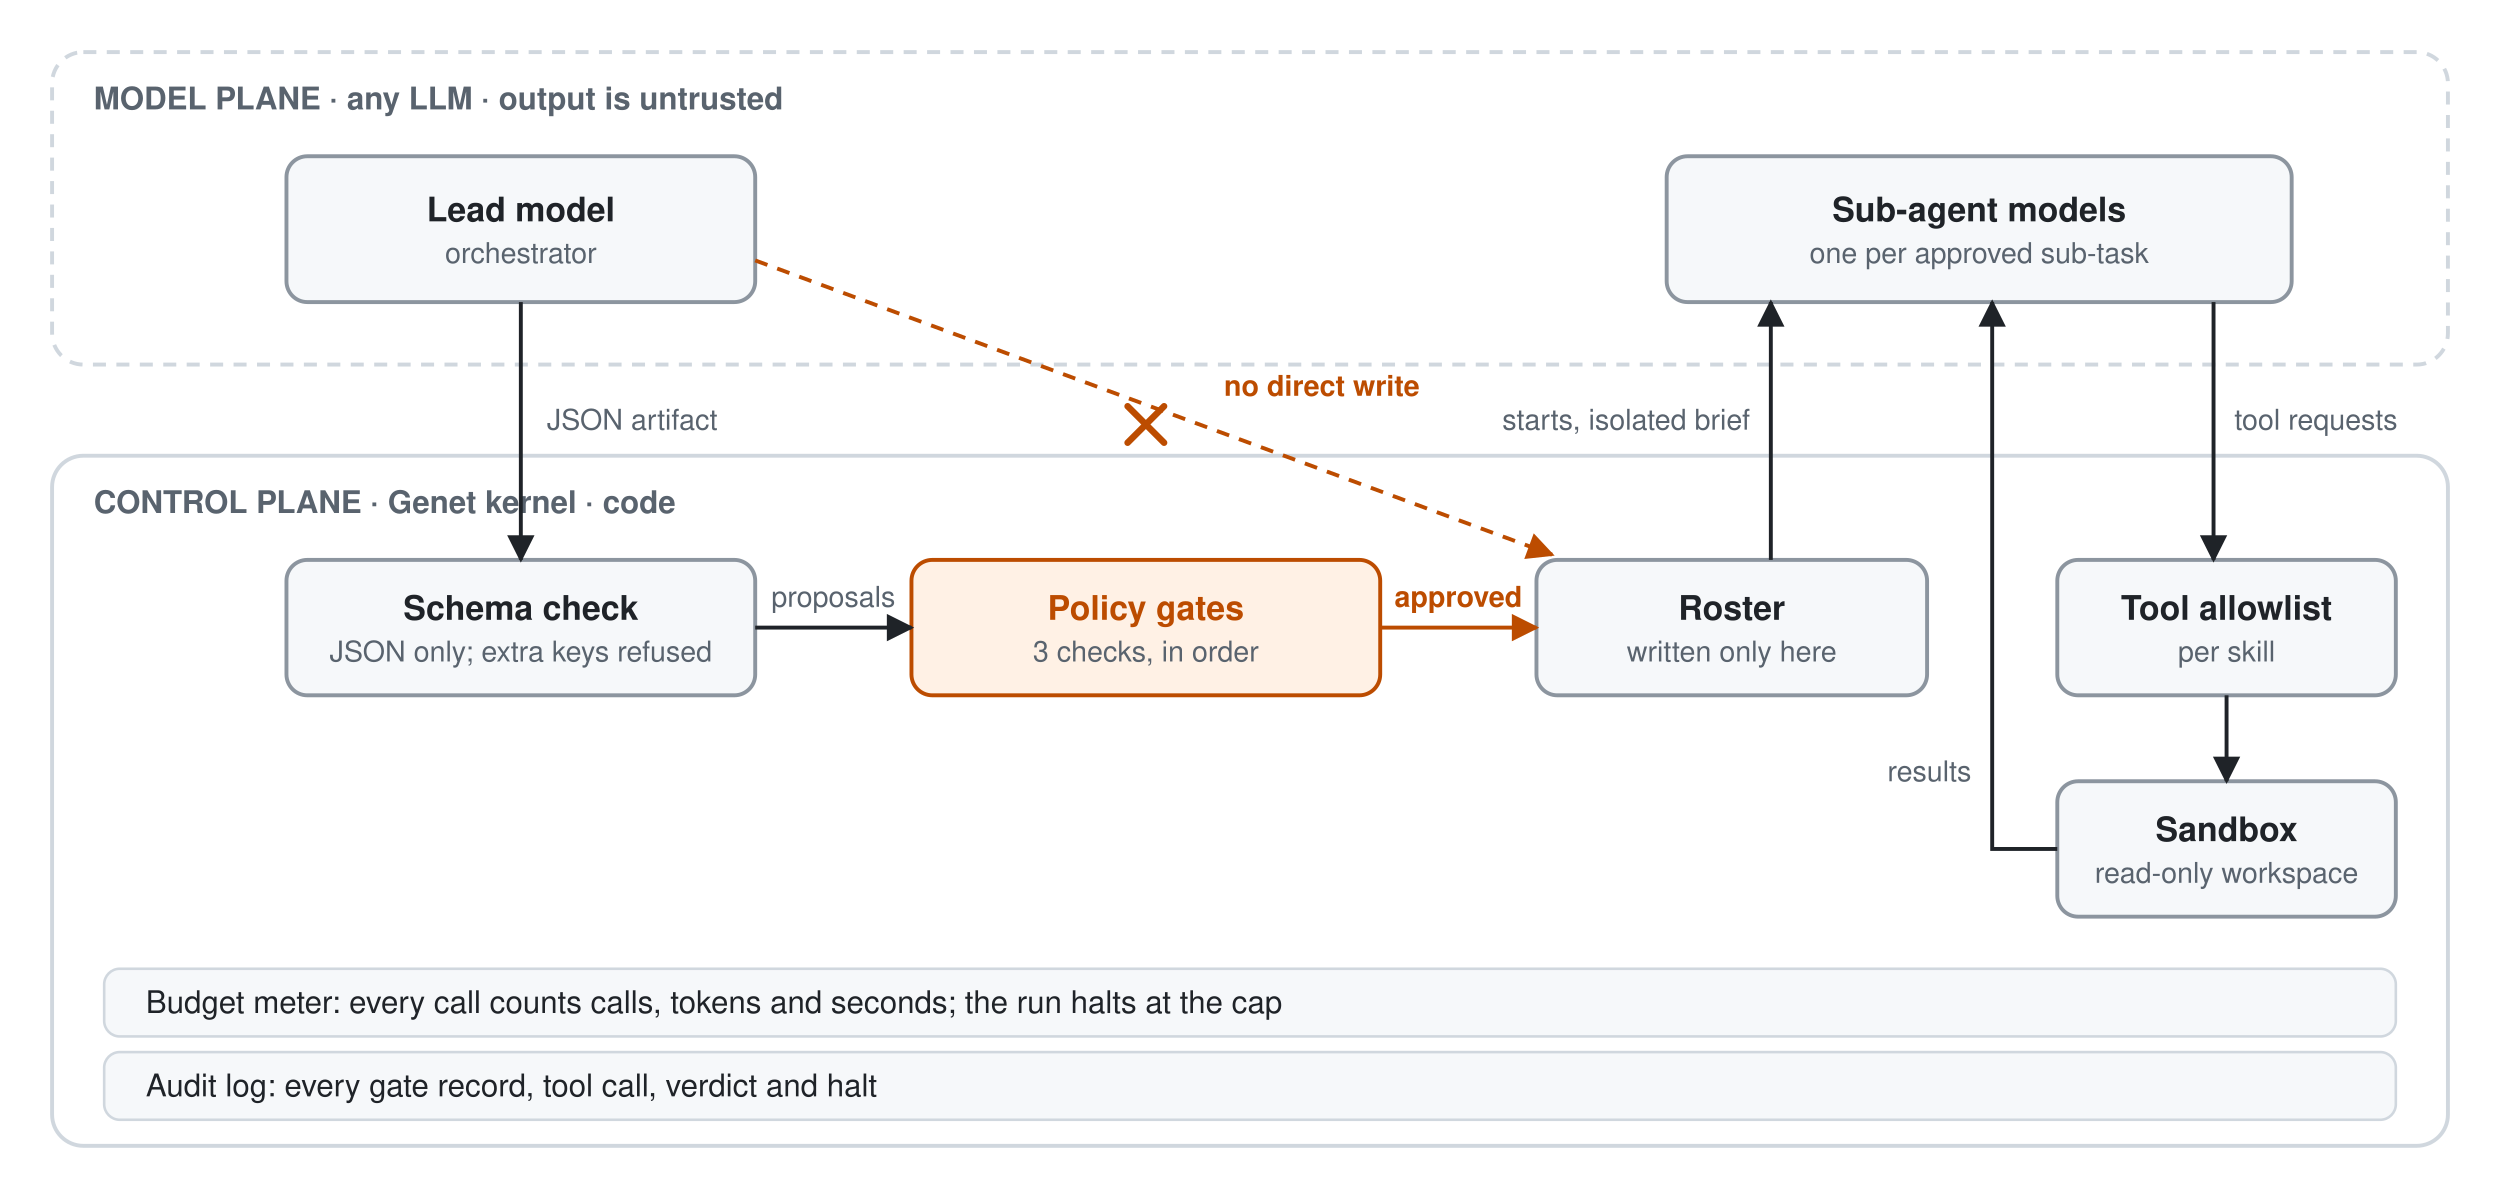
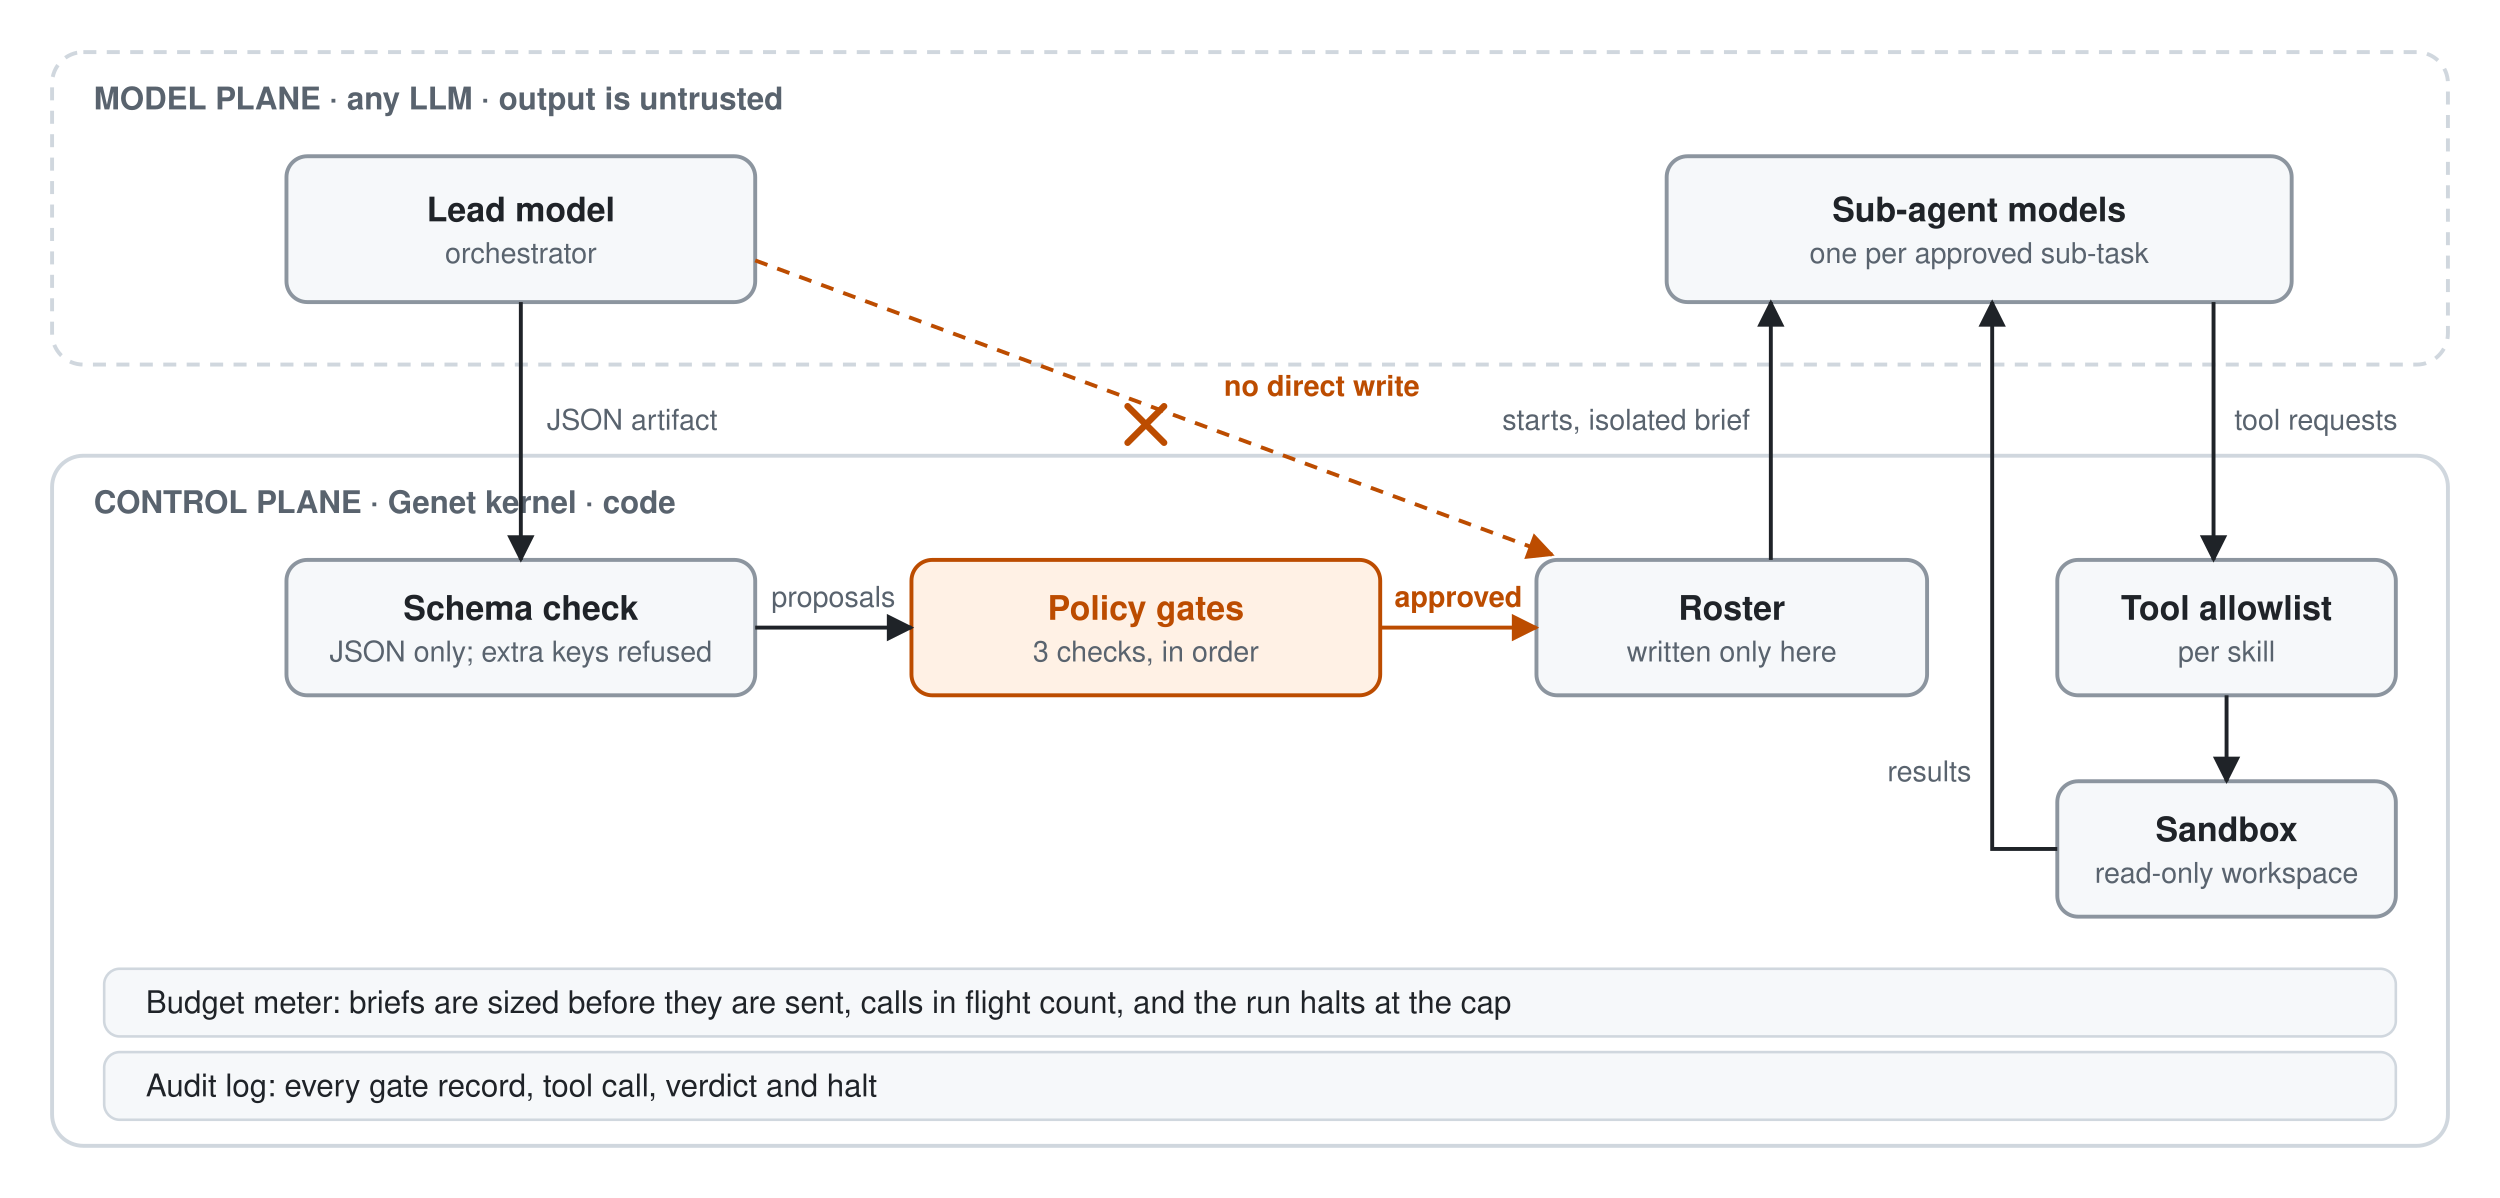
<svg xmlns="http://www.w3.org/2000/svg" viewBox="0 0 960 460" role="img" aria-label="Models only return JSON. Every change to the team, the tools or the budget is decided by code in the control plane and logged. There is no path from a model to the roster except through the schema check and the policy gates." font-family="ui-sans-serif, -apple-system, BlinkMacSystemFont, 'Segoe UI', Helvetica, Arial, sans-serif">
  <defs>
    <marker id="control-head-accent" viewBox="0 0 10 10" refX="9" refY="5" markerWidth="7" markerHeight="7" orient="auto-start-reverse">
      <path d="M0,0 L10,5 L0,10 z" fill="#bc4c00" />
    </marker>
    <marker id="control-head-ink" viewBox="0 0 10 10" refX="9" refY="5" markerWidth="7" markerHeight="7" orient="auto-start-reverse">
      <path d="M0,0 L10,5 L0,10 z" fill="#1f2328" />
    </marker>
  </defs>
  <rect x="20" y="20" width="920" height="120" rx="12" fill="none" stroke="#d0d7de" stroke-width="1.5" stroke-dasharray="5 4" />
  <text x="36" y="42" font-size="12" font-weight="600" text-anchor="start" fill="#59636e">MODEL PLANE  ·  any LLM  ·  output is untrusted</text>
  <rect x="20" y="175" width="920" height="265" rx="12" fill="none" stroke="#d0d7de" stroke-width="1.5" />
  <text x="36" y="197" font-size="12" font-weight="600" text-anchor="start" fill="#59636e">CONTROL PLANE  ·  Genet kernel  ·  code</text>
  <rect x="110" y="60" width="180" height="56" rx="8" fill="#f6f8fa" stroke="#8c959f" stroke-width="1.5" />
  <text x="200.0" y="85.0" font-size="13" font-weight="600" text-anchor="middle" fill="#1f2328">Lead model</text>
  <text x="200.0" y="101.0" font-size="11" font-weight="400" text-anchor="middle" fill="#59636e">orchestrator</text>
  <rect x="640" y="60" width="240" height="56" rx="8" fill="#f6f8fa" stroke="#8c959f" stroke-width="1.5" />
  <text x="760.0" y="85.0" font-size="13" font-weight="600" text-anchor="middle" fill="#1f2328">Sub-agent models</text>
  <text x="760.0" y="101.0" font-size="11" font-weight="400" text-anchor="middle" fill="#59636e">one per approved sub-task</text>
  <rect x="110" y="215" width="180" height="52" rx="8" fill="#f6f8fa" stroke="#8c959f" stroke-width="1.5" />
  <text x="200.0" y="238.0" font-size="13" font-weight="600" text-anchor="middle" fill="#1f2328">Schema check</text>
  <text x="200.0" y="254.0" font-size="11" font-weight="400" text-anchor="middle" fill="#59636e">JSON only; extra keys refused</text>
  <rect x="350" y="215" width="180" height="52" rx="8" fill="#fff1e5" stroke="#bc4c00" stroke-width="1.5" />
  <text x="440.0" y="238.0" font-size="13" font-weight="600" text-anchor="middle" fill="#bc4c00">Policy gates</text>
  <text x="440.0" y="254.0" font-size="11" font-weight="400" text-anchor="middle" fill="#59636e">3 checks, in order</text>
  <rect x="590" y="215" width="150" height="52" rx="8" fill="#f6f8fa" stroke="#8c959f" stroke-width="1.5" />
  <text x="665.0" y="238.0" font-size="13" font-weight="600" text-anchor="middle" fill="#1f2328">Roster</text>
  <text x="665.0" y="254.0" font-size="11" font-weight="400" text-anchor="middle" fill="#59636e">written only here</text>
  <rect x="790" y="215" width="130" height="52" rx="8" fill="#f6f8fa" stroke="#8c959f" stroke-width="1.5" />
  <text x="855.0" y="238.0" font-size="13" font-weight="600" text-anchor="middle" fill="#1f2328">Tool allowlist</text>
  <text x="855.0" y="254.0" font-size="11" font-weight="400" text-anchor="middle" fill="#59636e">per skill</text>
  <rect x="790" y="300" width="130" height="52" rx="8" fill="#f6f8fa" stroke="#8c959f" stroke-width="1.5" />
  <text x="855.0" y="323.0" font-size="13" font-weight="600" text-anchor="middle" fill="#1f2328">Sandbox</text>
  <text x="855.0" y="339.0" font-size="11" font-weight="400" text-anchor="middle" fill="#59636e">read-only workspace</text>
  <path d="M200,116 V215" fill="none" stroke="#1f2328" stroke-width="1.5" marker-end="url(#control-head-ink)" />
  <text x="210" y="165" font-size="11" font-weight="400" text-anchor="start" fill="#59636e">JSON artifact</text>
  <path d="M290,241 H350" fill="none" stroke="#1f2328" stroke-width="1.5" marker-end="url(#control-head-ink)" />
  <text x="320" y="233" font-size="11" font-weight="400" text-anchor="middle" fill="#59636e">proposals</text>
  <path d="M530,241 H590" fill="none" stroke="#bc4c00" stroke-width="1.5" marker-end="url(#control-head-accent)" />
  <text x="560" y="233" font-size="11" font-weight="600" text-anchor="middle" fill="#bc4c00">approved</text>
  <path d="M680,215 V116" fill="none" stroke="#1f2328" stroke-width="1.5" marker-end="url(#control-head-ink)" />
  <text x="672" y="165" font-size="11" font-weight="400" text-anchor="end" fill="#59636e">starts, isolated brief</text>
  <path d="M850,116 V215" fill="none" stroke="#1f2328" stroke-width="1.5" marker-end="url(#control-head-ink)" />
  <text x="858" y="165" font-size="11" font-weight="400" text-anchor="start" fill="#59636e">tool requests</text>
  <path d="M855,267 V300" fill="none" stroke="#1f2328" stroke-width="1.5" marker-end="url(#control-head-ink)" />
  <path d="M790,326 H765 V116" fill="none" stroke="#1f2328" stroke-width="1.5" marker-end="url(#control-head-ink)" />
  <text x="757" y="300" font-size="11" font-weight="400" text-anchor="end" fill="#59636e">results</text>
  <path d="M290,100 L596,213" fill="none" stroke="#bc4c00" stroke-width="1.5" stroke-dasharray="5 4" marker-end="url(#control-head-accent)" />
  <path d="M433,156 L447,170" stroke="#bc4c00" stroke-width="2.5" stroke-linecap="round" />
  <path d="M433,170 L447,156" stroke="#bc4c00" stroke-width="2.5" stroke-linecap="round" />
  <text x="470" y="152" font-size="11" font-weight="600" text-anchor="start" fill="#bc4c00">no direct write</text>
  <rect x="40" y="372" width="880" height="26" rx="6" fill="#f6f8fa" stroke="#d0d7de" stroke-width="1" />
-   <text x="56" y="389" font-size="12" font-weight="400" text-anchor="start" fill="#1f2328">Budget meter: every call counts calls, tokens and seconds; the run halts at the cap</text>
+   <text x="56" y="389" font-size="12" font-weight="400" text-anchor="start" fill="#1f2328">Budget meter: briefs are sized before they are sent, calls in flight count, and the run halts at the cap</text>
  <rect x="40" y="404" width="880" height="26" rx="6" fill="#f6f8fa" stroke="#d0d7de" stroke-width="1" />
  <text x="56" y="421" font-size="12" font-weight="400" text-anchor="start" fill="#1f2328">Audit log: every gate record, tool call, verdict and halt</text>
</svg>
